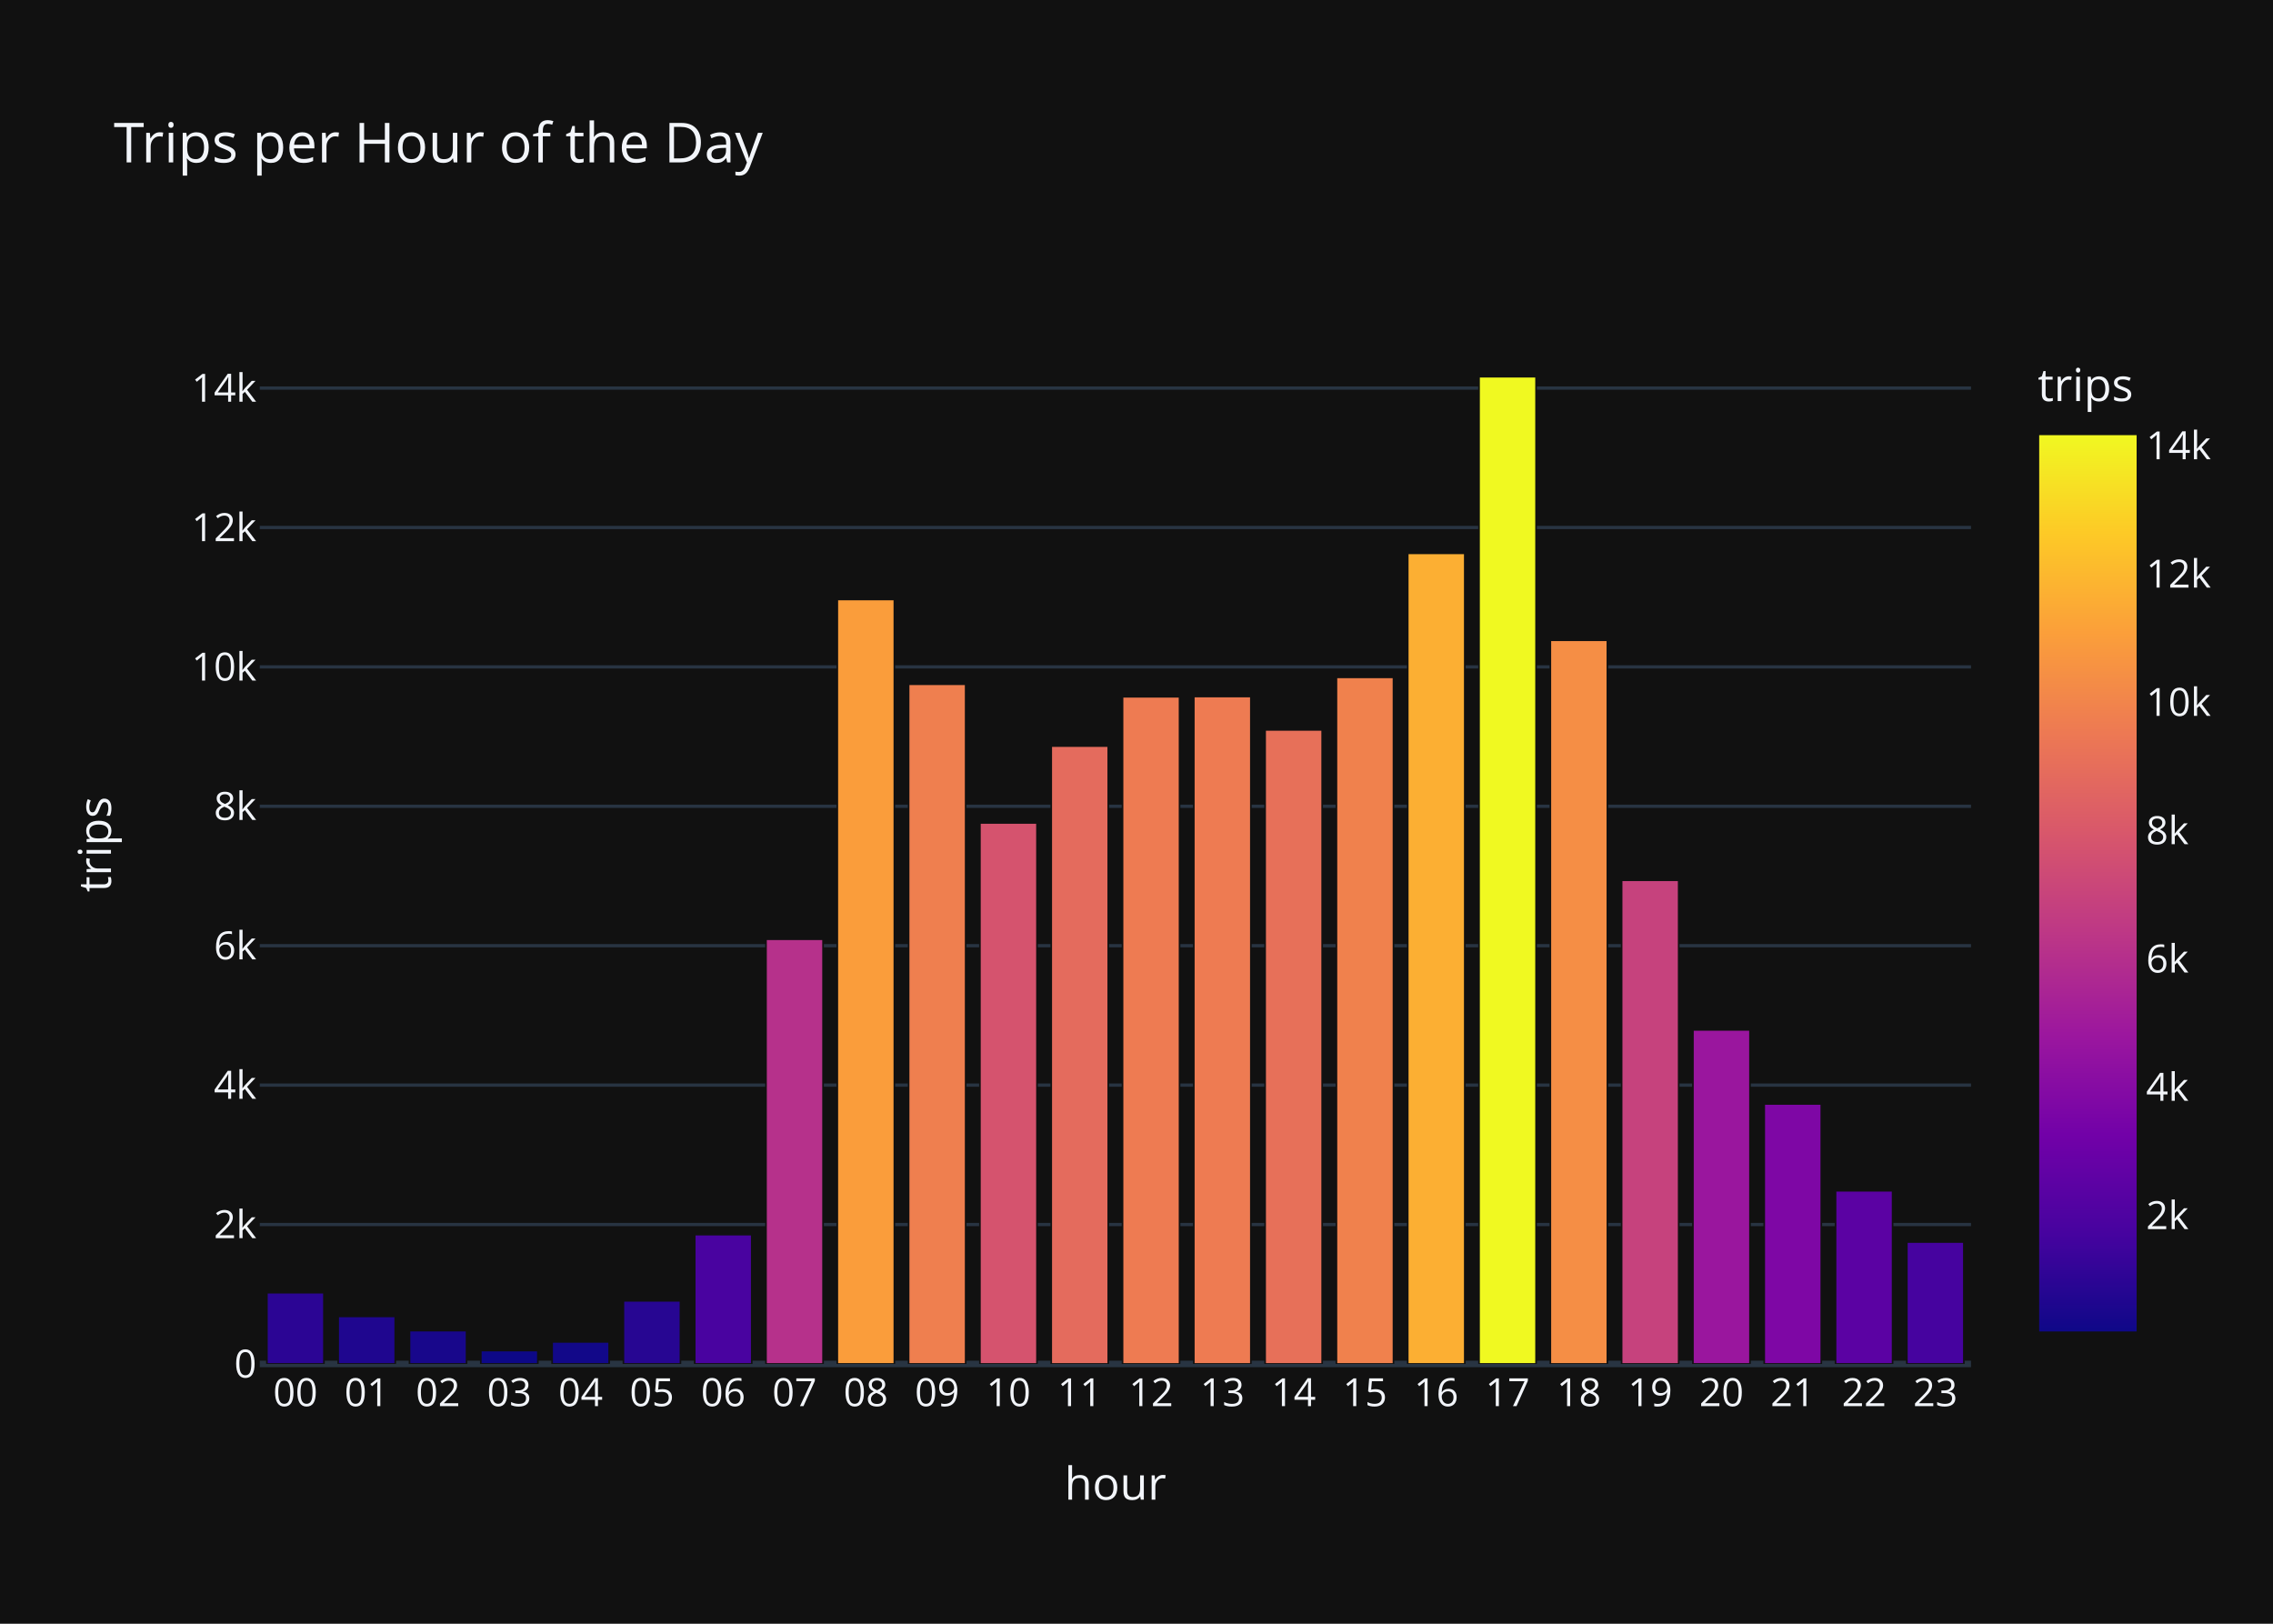
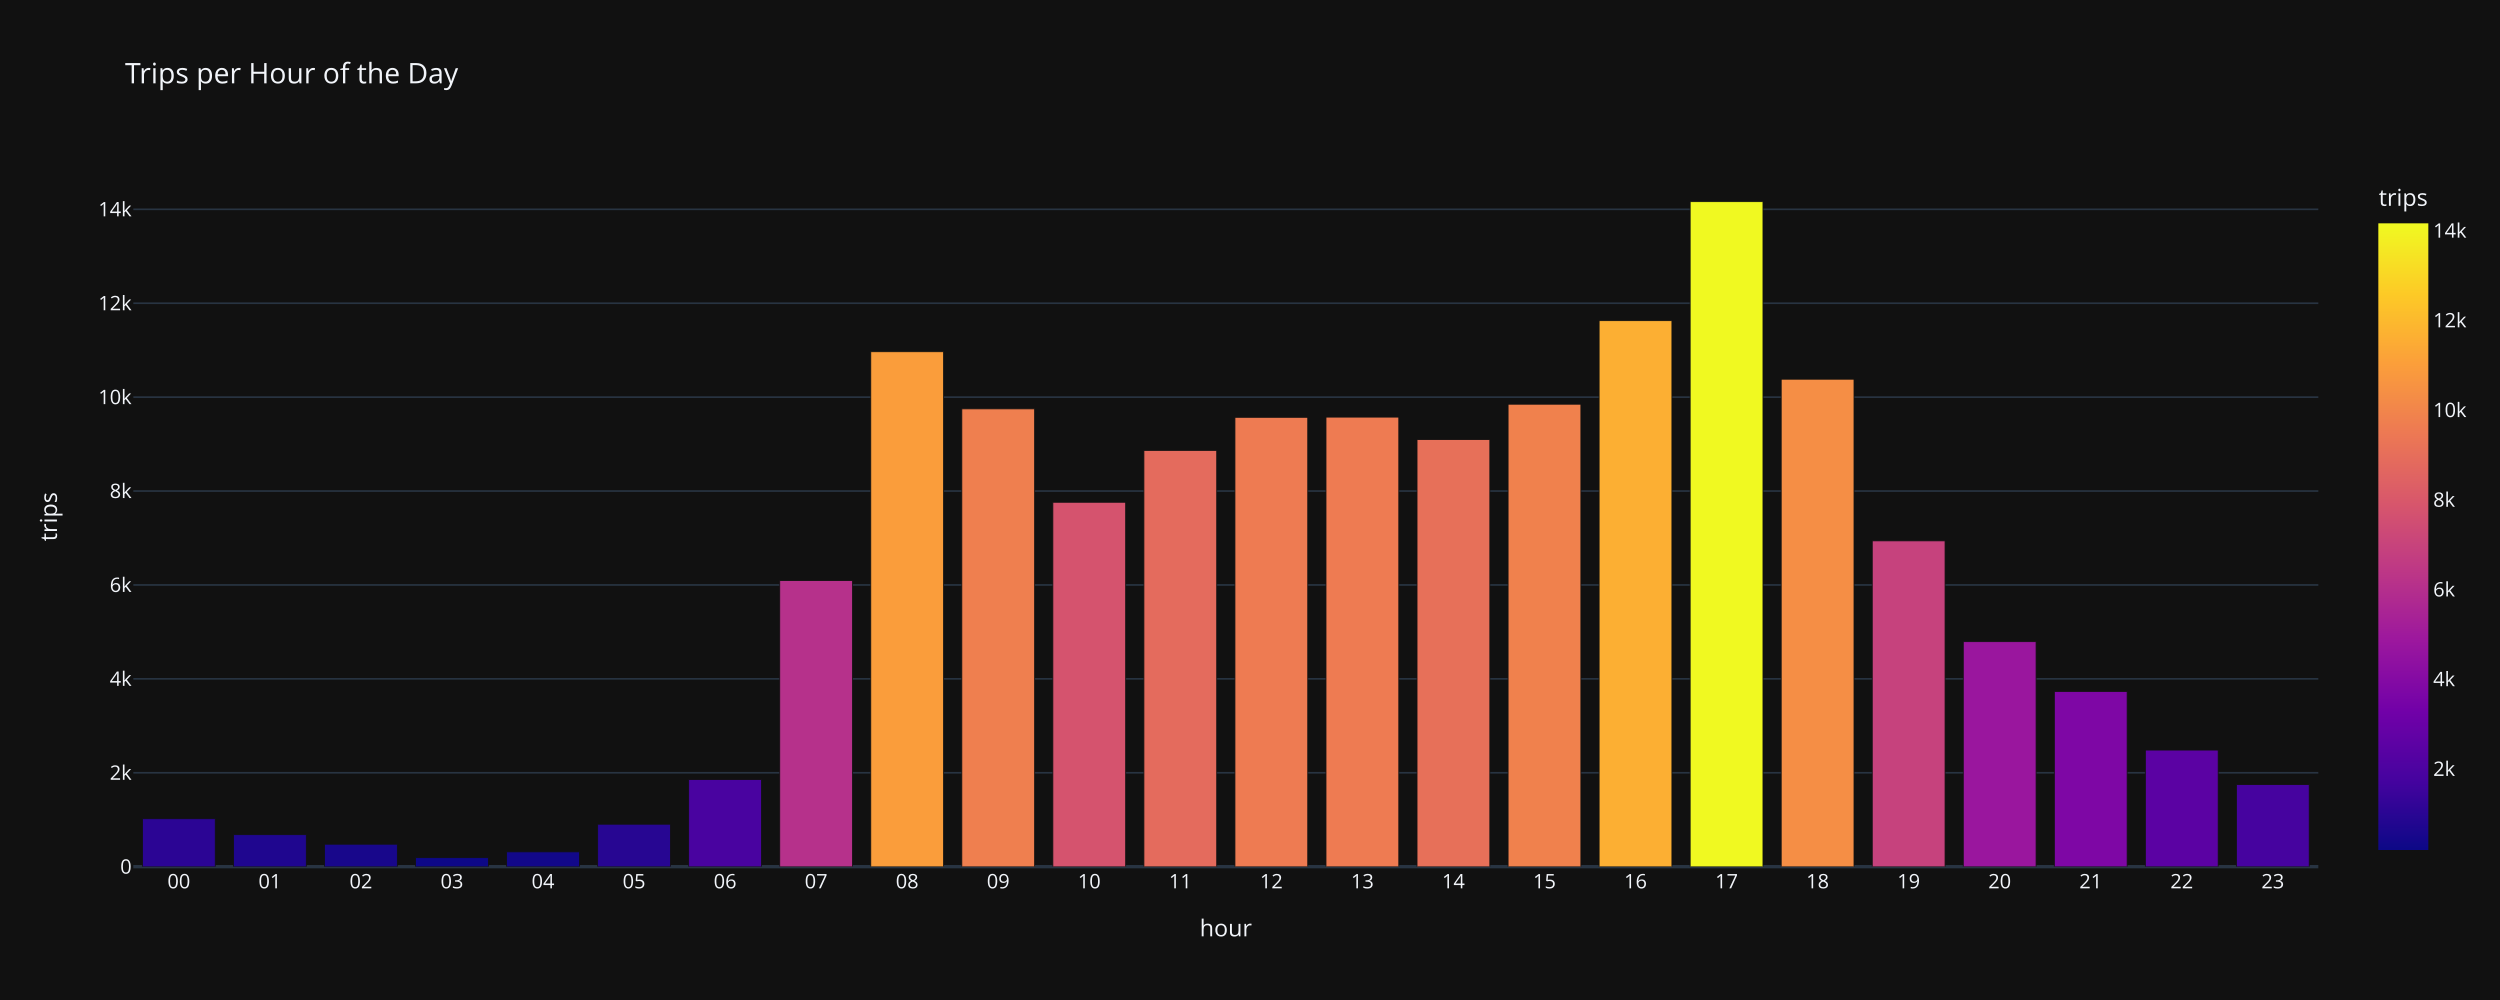
- <svg xmlns="http://www.w3.org/2000/svg" class="main-svg" width="700" height="500" style="" viewBox="0 0 700 500">
-   <rect x="0" y="0" width="700" height="500" style="fill: rgb(17, 17, 17); fill-opacity: 1;" />
-   <defs id="defs-24a822">
+ <svg xmlns="http://www.w3.org/2000/svg" class="main-svg" width="1500" height="600" style="" viewBox="0 0 1500 600">
+   <rect x="0" y="0" width="1500" height="600" style="fill: rgb(17, 17, 17); fill-opacity: 1;" />
+   <defs id="defs-ba5113">
    <g class="clips">
-       <clipPath id="clip24a822xyplot" class="plotclip">
-         <rect width="527" height="320" />
+       <clipPath id="clipba5113xyplot" class="plotclip">
+         <rect width="1311" height="420" />
      </clipPath>
-       <clipPath class="axesclip" id="clip24a822x">
-         <rect x="80" y="0" width="527" height="500" />
+       <clipPath class="axesclip" id="clipba5113x">
+         <rect x="80" y="0" width="1311" height="600" />
      </clipPath>
-       <clipPath class="axesclip" id="clip24a822y">
-         <rect x="0" y="100" width="700" height="320" />
+       <clipPath class="axesclip" id="clipba5113y">
+         <rect x="0" y="100" width="1500" height="420" />
      </clipPath>
-       <clipPath class="axesclip" id="clip24a822xy">
-         <rect x="80" y="100" width="527" height="320" />
+       <clipPath class="axesclip" id="clipba5113xy">
+         <rect x="80" y="100" width="1311" height="420" />
      </clipPath>
    </g>
    <g class="gradients">
-       <linearGradient x1="0" x2="0" y1="1" y2="0" id="g24a822-cbcoloraxis">
+       <linearGradient x1="0" x2="0" y1="1" y2="0" id="gba5113-cbcoloraxis">
        <stop offset="0%" stop-color="rgb(13, 8, 135)" stop-opacity="1" />
        <stop offset="11.111%" stop-color="rgb(70, 3, 159)" stop-opacity="1" />
        <stop offset="22.222%" stop-color="rgb(114, 1, 168)" stop-opacity="1" />
        <stop offset="33.333%" stop-color="rgb(156, 23, 158)" stop-opacity="1" />
        <stop offset="44.444%" stop-color="rgb(189, 55, 134)" stop-opacity="1" />
        <stop offset="55.556%" stop-color="rgb(216, 87, 107)" stop-opacity="1" />
        <stop offset="66.667%" stop-color="rgb(237, 121, 83)" stop-opacity="1" />
        <stop offset="77.778%" stop-color="rgb(251, 159, 58)" stop-opacity="1" />
        <stop offset="88.889%" stop-color="rgb(253, 202, 38)" stop-opacity="1" />
        <stop offset="100%" stop-color="rgb(240, 249, 33)" stop-opacity="1" />
      </linearGradient>
    </g>
    <g class="patterns" />
  </defs>
  <g class="bglayer" />
  <g class="layer-below">
    <g class="imagelayer" />
    <g class="shapelayer" />
  </g>
  <g class="cartesianlayer">
    <g class="subplot xy">
      <g class="layer-subplot">
        <g class="shapelayer" />
        <g class="imagelayer" />
      </g>
      <g class="minor-gridlayer">
        <g class="x" />
        <g class="y" />
      </g>
      <g class="gridlayer">
        <g class="x" />
        <g class="y">
-           <path class="ygrid crisp" transform="translate(0,377.07)" d="M80,0h527" style="stroke: rgb(40, 52, 66); stroke-opacity: 1; stroke-width: 1px;" />
-           <path class="ygrid crisp" transform="translate(0,334.14)" d="M80,0h527" style="stroke: rgb(40, 52, 66); stroke-opacity: 1; stroke-width: 1px;" />
-           <path class="ygrid crisp" transform="translate(0,291.21)" d="M80,0h527" style="stroke: rgb(40, 52, 66); stroke-opacity: 1; stroke-width: 1px;" />
-           <path class="ygrid crisp" transform="translate(0,248.28)" d="M80,0h527" style="stroke: rgb(40, 52, 66); stroke-opacity: 1; stroke-width: 1px;" />
-           <path class="ygrid crisp" transform="translate(0,205.36)" d="M80,0h527" style="stroke: rgb(40, 52, 66); stroke-opacity: 1; stroke-width: 1px;" />
-           <path class="ygrid crisp" transform="translate(0,162.43)" d="M80,0h527" style="stroke: rgb(40, 52, 66); stroke-opacity: 1; stroke-width: 1px;" />
-           <path class="ygrid crisp" transform="translate(0,119.5)" d="M80,0h527" style="stroke: rgb(40, 52, 66); stroke-opacity: 1; stroke-width: 1px;" />
+           <path class="ygrid crisp" transform="translate(0,463.66)" d="M80,0h1311" style="stroke: rgb(40, 52, 66); stroke-opacity: 1; stroke-width: 1px;" />
+           <path class="ygrid crisp" transform="translate(0,407.31)" d="M80,0h1311" style="stroke: rgb(40, 52, 66); stroke-opacity: 1; stroke-width: 1px;" />
+           <path class="ygrid crisp" transform="translate(0,350.97)" d="M80,0h1311" style="stroke: rgb(40, 52, 66); stroke-opacity: 1; stroke-width: 1px;" />
+           <path class="ygrid crisp" transform="translate(0,294.62)" d="M80,0h1311" style="stroke: rgb(40, 52, 66); stroke-opacity: 1; stroke-width: 1px;" />
+           <path class="ygrid crisp" transform="translate(0,238.28)" d="M80,0h1311" style="stroke: rgb(40, 52, 66); stroke-opacity: 1; stroke-width: 1px;" />
+           <path class="ygrid crisp" transform="translate(0,181.94)" d="M80,0h1311" style="stroke: rgb(40, 52, 66); stroke-opacity: 1; stroke-width: 1px;" />
+           <path class="ygrid crisp" transform="translate(0,125.59)" d="M80,0h1311" style="stroke: rgb(40, 52, 66); stroke-opacity: 1; stroke-width: 1px;" />
        </g>
      </g>
      <g class="zerolinelayer">
-         <path class="yzl zl crisp" transform="translate(0,420)" d="M80,0h527" style="stroke: rgb(40, 52, 66); stroke-opacity: 1; stroke-width: 2px;" />
+         <path class="yzl zl crisp" transform="translate(0,520)" d="M80,0h1311" style="stroke: rgb(40, 52, 66); stroke-opacity: 1; stroke-width: 2px;" />
      </g>
      <path class="xlines-below" />
      <path class="ylines-below" />
      <g class="overlines-below" />
      <g class="xaxislayer-below" />
      <g class="yaxislayer-below" />
      <g class="overaxes-below" />
-       <g class="plot" transform="translate(80,100)" clip-path="url(#clip24a822xyplot)">
+       <g class="plot" transform="translate(80,100)" clip-path="url(#clipba5113xyplot)">
        <g class="barlayer mlayer">
          <g class="trace bars" style="opacity: 1;">
            <g class="points">
              <g class="point">
-                 <path d="M2.2,320V298.06H19.76V320Z" style="vector-effect: non-scaling-stroke; opacity: 1; stroke-width: 0.5px; fill: rgb(43, 5, 148); fill-opacity: 1; stroke: rgb(17, 17, 17); stroke-opacity: 1;" />
-               </g>
-               <g class="point">
-                 <path d="M24.15,320V305.36H41.72V320Z" style="vector-effect: non-scaling-stroke; opacity: 1; stroke-width: 0.5px; fill: rgb(31, 6, 143); fill-opacity: 1; stroke: rgb(17, 17, 17); stroke-opacity: 1;" />
-               </g>
-               <g class="point">
-                 <path d="M46.11,320V309.74H63.68V320Z" style="vector-effect: non-scaling-stroke; opacity: 1; stroke-width: 0.5px; fill: rgb(24, 7, 139); fill-opacity: 1; stroke: rgb(17, 17, 17); stroke-opacity: 1;" />
-               </g>
-               <g class="point">
-                 <path d="M68.07,320V315.88H85.64V320Z" style="vector-effect: non-scaling-stroke; opacity: 1; stroke-width: 0.5px; fill: rgb(13, 8, 135); fill-opacity: 1; stroke: rgb(17, 17, 17); stroke-opacity: 1;" />
-               </g>
-               <g class="point">
-                 <path d="M90.03,320V313.22H107.6V320Z" style="vector-effect: non-scaling-stroke; opacity: 1; stroke-width: 0.5px; fill: rgb(18, 8, 137); fill-opacity: 1; stroke: rgb(17, 17, 17); stroke-opacity: 1;" />
-               </g>
-               <g class="point">
-                 <path d="M111.99,320V300.57H129.55V320Z" style="vector-effect: non-scaling-stroke; opacity: 1; stroke-width: 0.5px; fill: rgb(39, 6, 146); fill-opacity: 1; stroke: rgb(17, 17, 17); stroke-opacity: 1;" />
-               </g>
-               <g class="point">
-                 <path d="M133.95,320V280.18H151.51V320Z" style="vector-effect: non-scaling-stroke; opacity: 1; stroke-width: 0.5px; fill: rgb(73, 3, 160); fill-opacity: 1; stroke: rgb(17, 17, 17); stroke-opacity: 1;" />
-               </g>
-               <g class="point">
-                 <path d="M155.9,320V189.22H173.47V320Z" style="vector-effect: non-scaling-stroke; opacity: 1; stroke-width: 0.5px; fill: rgb(182, 49, 139); fill-opacity: 1; stroke: rgb(17, 17, 17); stroke-opacity: 1;" />
-               </g>
-               <g class="point">
-                 <path d="M177.86,320V84.6H195.43V320Z" style="vector-effect: non-scaling-stroke; opacity: 1; stroke-width: 0.5px; fill: rgb(250, 157, 59); fill-opacity: 1; stroke: rgb(17, 17, 17); stroke-opacity: 1;" />
-               </g>
-               <g class="point">
-                 <path d="M199.82,320V110.7H217.39V320Z" style="vector-effect: non-scaling-stroke; opacity: 1; stroke-width: 0.5px; fill: rgb(239, 127, 79); fill-opacity: 1; stroke: rgb(17, 17, 17); stroke-opacity: 1;" />
-               </g>
-               <g class="point">
-                 <path d="M221.78,320V153.41H239.35V320Z" style="vector-effect: non-scaling-stroke; opacity: 1; stroke-width: 0.5px; fill: rgb(213, 83, 110); fill-opacity: 1; stroke: rgb(17, 17, 17); stroke-opacity: 1;" />
-               </g>
-               <g class="point">
-                 <path d="M243.74,320V129.74H261.3V320Z" style="vector-effect: non-scaling-stroke; opacity: 1; stroke-width: 0.5px; fill: rgb(228, 107, 93); fill-opacity: 1; stroke: rgb(17, 17, 17); stroke-opacity: 1;" />
-               </g>
-               <g class="point">
-                 <path d="M265.7,320V114.56H283.26V320Z" style="vector-effect: non-scaling-stroke; opacity: 1; stroke-width: 0.5px; fill: rgb(238, 123, 82); fill-opacity: 1; stroke: rgb(17, 17, 17); stroke-opacity: 1;" />
-               </g>
-               <g class="point">
-                 <path d="M287.65,320V114.48H305.22V320Z" style="vector-effect: non-scaling-stroke; opacity: 1; stroke-width: 0.5px; fill: rgb(238, 123, 82); fill-opacity: 1; stroke: rgb(17, 17, 17); stroke-opacity: 1;" />
-               </g>
-               <g class="point">
-                 <path d="M309.61,320V124.76H327.18V320Z" style="vector-effect: non-scaling-stroke; opacity: 1; stroke-width: 0.5px; fill: rgb(231, 112, 89); fill-opacity: 1; stroke: rgb(17, 17, 17); stroke-opacity: 1;" />
-               </g>
-               <g class="point">
-                 <path d="M331.57,320V108.58H349.14V320Z" style="vector-effect: non-scaling-stroke; opacity: 1; stroke-width: 0.5px; fill: rgb(240, 129, 77); fill-opacity: 1; stroke: rgb(17, 17, 17); stroke-opacity: 1;" />
-               </g>
-               <g class="point">
-                 <path d="M353.53,320V70.39H371.1V320Z" style="vector-effect: non-scaling-stroke; opacity: 1; stroke-width: 0.5px; fill: rgb(252, 175, 51); fill-opacity: 1; stroke: rgb(17, 17, 17); stroke-opacity: 1;" />
-               </g>
-               <g class="point">
-                 <path d="M375.49,320V16H393.05V320Z" style="vector-effect: non-scaling-stroke; opacity: 1; stroke-width: 0.5px; fill: rgb(240, 249, 33); fill-opacity: 1; stroke: rgb(17, 17, 17); stroke-opacity: 1;" />
-               </g>
-               <g class="point">
-                 <path d="M397.45,320V97.16H415.01V320Z" style="vector-effect: non-scaling-stroke; opacity: 1; stroke-width: 0.5px; fill: rgb(245, 142, 69); fill-opacity: 1; stroke: rgb(17, 17, 17); stroke-opacity: 1;" />
-               </g>
-               <g class="point">
-                 <path d="M419.4,320V171.06H436.97V320Z" style="vector-effect: non-scaling-stroke; opacity: 1; stroke-width: 0.5px; fill: rgb(198, 66, 125); fill-opacity: 1; stroke: rgb(17, 17, 17); stroke-opacity: 1;" />
-               </g>
-               <g class="point">
-                 <path d="M441.36,320V217.14H458.93V320Z" style="vector-effect: non-scaling-stroke; opacity: 1; stroke-width: 0.5px; fill: rgb(154, 22, 158); fill-opacity: 1; stroke: rgb(17, 17, 17); stroke-opacity: 1;" />
-               </g>
-               <g class="point">
-                 <path d="M463.32,320V239.94H480.89V320Z" style="vector-effect: non-scaling-stroke; opacity: 1; stroke-width: 0.5px; fill: rgb(126, 7, 165); fill-opacity: 1; stroke: rgb(17, 17, 17); stroke-opacity: 1;" />
-               </g>
-               <g class="point">
-                 <path d="M485.28,320V266.68H502.85V320Z" style="vector-effect: non-scaling-stroke; opacity: 1; stroke-width: 0.5px; fill: rgb(91, 2, 163); fill-opacity: 1; stroke: rgb(17, 17, 17); stroke-opacity: 1;" />
-               </g>
-               <g class="point">
-                 <path d="M507.24,320V282.46H524.8V320Z" style="vector-effect: non-scaling-stroke; opacity: 1; stroke-width: 0.5px; fill: rgb(70, 3, 159); fill-opacity: 1; stroke: rgb(17, 17, 17); stroke-opacity: 1;" />
+                 <path d="M5.46,420V391.21H49.16V420Z" style="vector-effect: non-scaling-stroke; opacity: 1; stroke-width: 0.5px; fill: rgb(43, 5, 148); fill-opacity: 1; stroke: rgb(17, 17, 17); stroke-opacity: 1;" />
+               </g>
+               <g class="point">
+                 <path d="M60.09,420V400.79H103.79V420Z" style="vector-effect: non-scaling-stroke; opacity: 1; stroke-width: 0.5px; fill: rgb(31, 6, 143); fill-opacity: 1; stroke: rgb(17, 17, 17); stroke-opacity: 1;" />
+               </g>
+               <g class="point">
+                 <path d="M114.71,420V406.53H158.41V420Z" style="vector-effect: non-scaling-stroke; opacity: 1; stroke-width: 0.5px; fill: rgb(24, 7, 139); fill-opacity: 1; stroke: rgb(17, 17, 17); stroke-opacity: 1;" />
+               </g>
+               <g class="point">
+                 <path d="M169.34,420V414.59H213.04V420Z" style="vector-effect: non-scaling-stroke; opacity: 1; stroke-width: 0.5px; fill: rgb(13, 8, 135); fill-opacity: 1; stroke: rgb(17, 17, 17); stroke-opacity: 1;" />
+               </g>
+               <g class="point">
+                 <path d="M223.96,420V411.1H267.66V420Z" style="vector-effect: non-scaling-stroke; opacity: 1; stroke-width: 0.5px; fill: rgb(18, 8, 137); fill-opacity: 1; stroke: rgb(17, 17, 17); stroke-opacity: 1;" />
+               </g>
+               <g class="point">
+                 <path d="M278.59,420V394.5H322.29V420Z" style="vector-effect: non-scaling-stroke; opacity: 1; stroke-width: 0.5px; fill: rgb(39, 6, 146); fill-opacity: 1; stroke: rgb(17, 17, 17); stroke-opacity: 1;" />
+               </g>
+               <g class="point">
+                 <path d="M333.21,420V367.74H376.91V420Z" style="vector-effect: non-scaling-stroke; opacity: 1; stroke-width: 0.5px; fill: rgb(73, 3, 160); fill-opacity: 1; stroke: rgb(17, 17, 17); stroke-opacity: 1;" />
+               </g>
+               <g class="point">
+                 <path d="M387.84,420V248.35H431.54V420Z" style="vector-effect: non-scaling-stroke; opacity: 1; stroke-width: 0.5px; fill: rgb(182, 49, 139); fill-opacity: 1; stroke: rgb(17, 17, 17); stroke-opacity: 1;" />
+               </g>
+               <g class="point">
+                 <path d="M442.46,420V111.04H486.16V420Z" style="vector-effect: non-scaling-stroke; opacity: 1; stroke-width: 0.5px; fill: rgb(250, 157, 59); fill-opacity: 1; stroke: rgb(17, 17, 17); stroke-opacity: 1;" />
+               </g>
+               <g class="point">
+                 <path d="M497.09,420V145.29H540.79V420Z" style="vector-effect: non-scaling-stroke; opacity: 1; stroke-width: 0.5px; fill: rgb(239, 127, 79); fill-opacity: 1; stroke: rgb(17, 17, 17); stroke-opacity: 1;" />
+               </g>
+               <g class="point">
+                 <path d="M551.71,420V201.36H595.41V420Z" style="vector-effect: non-scaling-stroke; opacity: 1; stroke-width: 0.5px; fill: rgb(213, 83, 110); fill-opacity: 1; stroke: rgb(17, 17, 17); stroke-opacity: 1;" />
+               </g>
+               <g class="point">
+                 <path d="M606.34,420V170.28H650.04V420Z" style="vector-effect: non-scaling-stroke; opacity: 1; stroke-width: 0.5px; fill: rgb(228, 107, 93); fill-opacity: 1; stroke: rgb(17, 17, 17); stroke-opacity: 1;" />
+               </g>
+               <g class="point">
+                 <path d="M660.96,420V150.37H704.66V420Z" style="vector-effect: non-scaling-stroke; opacity: 1; stroke-width: 0.5px; fill: rgb(238, 123, 82); fill-opacity: 1; stroke: rgb(17, 17, 17); stroke-opacity: 1;" />
+               </g>
+               <g class="point">
+                 <path d="M715.59,420V150.25H759.29V420Z" style="vector-effect: non-scaling-stroke; opacity: 1; stroke-width: 0.5px; fill: rgb(238, 123, 82); fill-opacity: 1; stroke: rgb(17, 17, 17); stroke-opacity: 1;" />
+               </g>
+               <g class="point">
+                 <path d="M770.21,420V163.75H813.91V420Z" style="vector-effect: non-scaling-stroke; opacity: 1; stroke-width: 0.5px; fill: rgb(231, 112, 89); fill-opacity: 1; stroke: rgb(17, 17, 17); stroke-opacity: 1;" />
+               </g>
+               <g class="point">
+                 <path d="M824.84,420V142.51H868.54V420Z" style="vector-effect: non-scaling-stroke; opacity: 1; stroke-width: 0.5px; fill: rgb(240, 129, 77); fill-opacity: 1; stroke: rgb(17, 17, 17); stroke-opacity: 1;" />
+               </g>
+               <g class="point">
+                 <path d="M879.46,420V92.39H923.16V420Z" style="vector-effect: non-scaling-stroke; opacity: 1; stroke-width: 0.5px; fill: rgb(252, 175, 51); fill-opacity: 1; stroke: rgb(17, 17, 17); stroke-opacity: 1;" />
+               </g>
+               <g class="point">
+                 <path d="M934.09,420V21H977.79V420Z" style="vector-effect: non-scaling-stroke; opacity: 1; stroke-width: 0.5px; fill: rgb(240, 249, 33); fill-opacity: 1; stroke: rgb(17, 17, 17); stroke-opacity: 1;" />
+               </g>
+               <g class="point">
+                 <path d="M988.71,420V127.52H1032.41V420Z" style="vector-effect: non-scaling-stroke; opacity: 1; stroke-width: 0.5px; fill: rgb(245, 142, 69); fill-opacity: 1; stroke: rgb(17, 17, 17); stroke-opacity: 1;" />
+               </g>
+               <g class="point">
+                 <path d="M1043.34,420V224.51H1087.04V420Z" style="vector-effect: non-scaling-stroke; opacity: 1; stroke-width: 0.5px; fill: rgb(198, 66, 125); fill-opacity: 1; stroke: rgb(17, 17, 17); stroke-opacity: 1;" />
+               </g>
+               <g class="point">
+                 <path d="M1097.96,420V285H1141.66V420Z" style="vector-effect: non-scaling-stroke; opacity: 1; stroke-width: 0.5px; fill: rgb(154, 22, 158); fill-opacity: 1; stroke: rgb(17, 17, 17); stroke-opacity: 1;" />
+               </g>
+               <g class="point">
+                 <path d="M1152.59,420V314.92H1196.29V420Z" style="vector-effect: non-scaling-stroke; opacity: 1; stroke-width: 0.5px; fill: rgb(126, 7, 165); fill-opacity: 1; stroke: rgb(17, 17, 17); stroke-opacity: 1;" />
+               </g>
+               <g class="point">
+                 <path d="M1207.21,420V350.02H1250.91V420Z" style="vector-effect: non-scaling-stroke; opacity: 1; stroke-width: 0.5px; fill: rgb(91, 2, 163); fill-opacity: 1; stroke: rgb(17, 17, 17); stroke-opacity: 1;" />
+               </g>
+               <g class="point">
+                 <path d="M1261.84,420V370.73H1305.54V420Z" style="vector-effect: non-scaling-stroke; opacity: 1; stroke-width: 0.5px; fill: rgb(70, 3, 159); fill-opacity: 1; stroke: rgb(17, 17, 17); stroke-opacity: 1;" />
              </g>
            </g>
          </g>
        </g>
      </g>
      <g class="overplot" />
      <path class="xlines-above crisp" d="M0,0" style="fill: none;" />
      <path class="ylines-above crisp" d="M0,0" style="fill: none;" />
      <g class="overlines-above" />
      <g class="xaxislayer-above">
        <g class="xtick">
-           <text text-anchor="middle" x="0" y="433" transform="translate(90.98,0)" style="font-family: 'Open Sans', verdana, arial, sans-serif; font-size: 12px; fill: rgb(242, 245, 250); fill-opacity: 1; white-space: pre; opacity: 1;">00</text>
-         </g>
-         <g class="xtick">
-           <text text-anchor="middle" x="0" y="433" transform="translate(112.94,0)" style="font-family: 'Open Sans', verdana, arial, sans-serif; font-size: 12px; fill: rgb(242, 245, 250); fill-opacity: 1; white-space: pre; opacity: 1;">01</text>
-         </g>
-         <g class="xtick">
-           <text text-anchor="middle" x="0" y="433" transform="translate(134.9,0)" style="font-family: 'Open Sans', verdana, arial, sans-serif; font-size: 12px; fill: rgb(242, 245, 250); fill-opacity: 1; white-space: pre; opacity: 1;">02</text>
-         </g>
-         <g class="xtick">
-           <text text-anchor="middle" x="0" y="433" transform="translate(156.85,0)" style="font-family: 'Open Sans', verdana, arial, sans-serif; font-size: 12px; fill: rgb(242, 245, 250); fill-opacity: 1; white-space: pre; opacity: 1;">03</text>
-         </g>
-         <g class="xtick">
-           <text text-anchor="middle" x="0" y="433" transform="translate(178.81,0)" style="font-family: 'Open Sans', verdana, arial, sans-serif; font-size: 12px; fill: rgb(242, 245, 250); fill-opacity: 1; white-space: pre; opacity: 1;">04</text>
-         </g>
-         <g class="xtick">
-           <text text-anchor="middle" x="0" y="433" transform="translate(200.77,0)" style="font-family: 'Open Sans', verdana, arial, sans-serif; font-size: 12px; fill: rgb(242, 245, 250); fill-opacity: 1; white-space: pre; opacity: 1;">05</text>
-         </g>
-         <g class="xtick">
-           <text text-anchor="middle" x="0" y="433" transform="translate(222.73,0)" style="font-family: 'Open Sans', verdana, arial, sans-serif; font-size: 12px; fill: rgb(242, 245, 250); fill-opacity: 1; white-space: pre; opacity: 1;">06</text>
-         </g>
-         <g class="xtick">
-           <text text-anchor="middle" x="0" y="433" transform="translate(244.69,0)" style="font-family: 'Open Sans', verdana, arial, sans-serif; font-size: 12px; fill: rgb(242, 245, 250); fill-opacity: 1; white-space: pre; opacity: 1;">07</text>
-         </g>
-         <g class="xtick">
-           <text text-anchor="middle" x="0" y="433" transform="translate(266.65,0)" style="font-family: 'Open Sans', verdana, arial, sans-serif; font-size: 12px; fill: rgb(242, 245, 250); fill-opacity: 1; white-space: pre; opacity: 1;">08</text>
-         </g>
-         <g class="xtick">
-           <text text-anchor="middle" x="0" y="433" transform="translate(288.6,0)" style="font-family: 'Open Sans', verdana, arial, sans-serif; font-size: 12px; fill: rgb(242, 245, 250); fill-opacity: 1; white-space: pre; opacity: 1;">09</text>
-         </g>
-         <g class="xtick">
-           <text text-anchor="middle" x="0" y="433" transform="translate(310.56,0)" style="font-family: 'Open Sans', verdana, arial, sans-serif; font-size: 12px; fill: rgb(242, 245, 250); fill-opacity: 1; white-space: pre; opacity: 1;">10</text>
-         </g>
-         <g class="xtick">
-           <text text-anchor="middle" x="0" y="433" transform="translate(332.52,0)" style="font-family: 'Open Sans', verdana, arial, sans-serif; font-size: 12px; fill: rgb(242, 245, 250); fill-opacity: 1; white-space: pre; opacity: 1;">11</text>
-         </g>
-         <g class="xtick">
-           <text text-anchor="middle" x="0" y="433" transform="translate(354.48,0)" style="font-family: 'Open Sans', verdana, arial, sans-serif; font-size: 12px; fill: rgb(242, 245, 250); fill-opacity: 1; white-space: pre; opacity: 1;">12</text>
-         </g>
-         <g class="xtick">
-           <text text-anchor="middle" x="0" y="433" transform="translate(376.44,0)" style="font-family: 'Open Sans', verdana, arial, sans-serif; font-size: 12px; fill: rgb(242, 245, 250); fill-opacity: 1; white-space: pre; opacity: 1;">13</text>
-         </g>
-         <g class="xtick">
-           <text text-anchor="middle" x="0" y="433" transform="translate(398.4,0)" style="font-family: 'Open Sans', verdana, arial, sans-serif; font-size: 12px; fill: rgb(242, 245, 250); fill-opacity: 1; white-space: pre; opacity: 1;">14</text>
-         </g>
-         <g class="xtick">
-           <text text-anchor="middle" x="0" y="433" transform="translate(420.35,0)" style="font-family: 'Open Sans', verdana, arial, sans-serif; font-size: 12px; fill: rgb(242, 245, 250); fill-opacity: 1; white-space: pre; opacity: 1;">15</text>
-         </g>
-         <g class="xtick">
-           <text text-anchor="middle" x="0" y="433" transform="translate(442.31,0)" style="font-family: 'Open Sans', verdana, arial, sans-serif; font-size: 12px; fill: rgb(242, 245, 250); fill-opacity: 1; white-space: pre; opacity: 1;">16</text>
-         </g>
-         <g class="xtick">
-           <text text-anchor="middle" x="0" y="433" transform="translate(464.27,0)" style="font-family: 'Open Sans', verdana, arial, sans-serif; font-size: 12px; fill: rgb(242, 245, 250); fill-opacity: 1; white-space: pre; opacity: 1;">17</text>
-         </g>
-         <g class="xtick">
-           <text text-anchor="middle" x="0" y="433" transform="translate(486.23,0)" style="font-family: 'Open Sans', verdana, arial, sans-serif; font-size: 12px; fill: rgb(242, 245, 250); fill-opacity: 1; white-space: pre; opacity: 1;">18</text>
-         </g>
-         <g class="xtick">
-           <text text-anchor="middle" x="0" y="433" transform="translate(508.19,0)" style="font-family: 'Open Sans', verdana, arial, sans-serif; font-size: 12px; fill: rgb(242, 245, 250); fill-opacity: 1; white-space: pre; opacity: 1;">19</text>
-         </g>
-         <g class="xtick">
-           <text text-anchor="middle" x="0" y="433" transform="translate(530.15,0)" style="font-family: 'Open Sans', verdana, arial, sans-serif; font-size: 12px; fill: rgb(242, 245, 250); fill-opacity: 1; white-space: pre; opacity: 1;">20</text>
-         </g>
-         <g class="xtick">
-           <text text-anchor="middle" x="0" y="433" transform="translate(552.1,0)" style="font-family: 'Open Sans', verdana, arial, sans-serif; font-size: 12px; fill: rgb(242, 245, 250); fill-opacity: 1; white-space: pre; opacity: 1;">21</text>
-         </g>
-         <g class="xtick">
-           <text text-anchor="middle" x="0" y="433" transform="translate(574.06,0)" style="font-family: 'Open Sans', verdana, arial, sans-serif; font-size: 12px; fill: rgb(242, 245, 250); fill-opacity: 1; white-space: pre; opacity: 1;">22</text>
-         </g>
-         <g class="xtick">
-           <text text-anchor="middle" x="0" y="433" transform="translate(596.02,0)" style="font-family: 'Open Sans', verdana, arial, sans-serif; font-size: 12px; fill: rgb(242, 245, 250); fill-opacity: 1; white-space: pre; opacity: 1;">23</text>
+           <text text-anchor="middle" x="0" y="533" transform="translate(107.31,0)" style="font-family: 'Open Sans', verdana, arial, sans-serif; font-size: 12px; fill: rgb(242, 245, 250); fill-opacity: 1; white-space: pre; opacity: 1;">00</text>
+         </g>
+         <g class="xtick">
+           <text text-anchor="middle" x="0" y="533" transform="translate(161.94,0)" style="font-family: 'Open Sans', verdana, arial, sans-serif; font-size: 12px; fill: rgb(242, 245, 250); fill-opacity: 1; white-space: pre; opacity: 1;">01</text>
+         </g>
+         <g class="xtick">
+           <text text-anchor="middle" x="0" y="533" transform="translate(216.56,0)" style="font-family: 'Open Sans', verdana, arial, sans-serif; font-size: 12px; fill: rgb(242, 245, 250); fill-opacity: 1; white-space: pre; opacity: 1;">02</text>
+         </g>
+         <g class="xtick">
+           <text text-anchor="middle" x="0" y="533" transform="translate(271.19,0)" style="font-family: 'Open Sans', verdana, arial, sans-serif; font-size: 12px; fill: rgb(242, 245, 250); fill-opacity: 1; white-space: pre; opacity: 1;">03</text>
+         </g>
+         <g class="xtick">
+           <text text-anchor="middle" x="0" y="533" transform="translate(325.81,0)" style="font-family: 'Open Sans', verdana, arial, sans-serif; font-size: 12px; fill: rgb(242, 245, 250); fill-opacity: 1; white-space: pre; opacity: 1;">04</text>
+         </g>
+         <g class="xtick">
+           <text text-anchor="middle" x="0" y="533" transform="translate(380.44,0)" style="font-family: 'Open Sans', verdana, arial, sans-serif; font-size: 12px; fill: rgb(242, 245, 250); fill-opacity: 1; white-space: pre; opacity: 1;">05</text>
+         </g>
+         <g class="xtick">
+           <text text-anchor="middle" x="0" y="533" transform="translate(435.06,0)" style="font-family: 'Open Sans', verdana, arial, sans-serif; font-size: 12px; fill: rgb(242, 245, 250); fill-opacity: 1; white-space: pre; opacity: 1;">06</text>
+         </g>
+         <g class="xtick">
+           <text text-anchor="middle" x="0" y="533" transform="translate(489.69,0)" style="font-family: 'Open Sans', verdana, arial, sans-serif; font-size: 12px; fill: rgb(242, 245, 250); fill-opacity: 1; white-space: pre; opacity: 1;">07</text>
+         </g>
+         <g class="xtick">
+           <text text-anchor="middle" x="0" y="533" transform="translate(544.31,0)" style="font-family: 'Open Sans', verdana, arial, sans-serif; font-size: 12px; fill: rgb(242, 245, 250); fill-opacity: 1; white-space: pre; opacity: 1;">08</text>
+         </g>
+         <g class="xtick">
+           <text text-anchor="middle" x="0" y="533" transform="translate(598.94,0)" style="font-family: 'Open Sans', verdana, arial, sans-serif; font-size: 12px; fill: rgb(242, 245, 250); fill-opacity: 1; white-space: pre; opacity: 1;">09</text>
+         </g>
+         <g class="xtick">
+           <text text-anchor="middle" x="0" y="533" transform="translate(653.56,0)" style="font-family: 'Open Sans', verdana, arial, sans-serif; font-size: 12px; fill: rgb(242, 245, 250); fill-opacity: 1; white-space: pre; opacity: 1;">10</text>
+         </g>
+         <g class="xtick">
+           <text text-anchor="middle" x="0" y="533" transform="translate(708.19,0)" style="font-family: 'Open Sans', verdana, arial, sans-serif; font-size: 12px; fill: rgb(242, 245, 250); fill-opacity: 1; white-space: pre; opacity: 1;">11</text>
+         </g>
+         <g class="xtick">
+           <text text-anchor="middle" x="0" y="533" transform="translate(762.81,0)" style="font-family: 'Open Sans', verdana, arial, sans-serif; font-size: 12px; fill: rgb(242, 245, 250); fill-opacity: 1; white-space: pre; opacity: 1;">12</text>
+         </g>
+         <g class="xtick">
+           <text text-anchor="middle" x="0" y="533" transform="translate(817.44,0)" style="font-family: 'Open Sans', verdana, arial, sans-serif; font-size: 12px; fill: rgb(242, 245, 250); fill-opacity: 1; white-space: pre; opacity: 1;">13</text>
+         </g>
+         <g class="xtick">
+           <text text-anchor="middle" x="0" y="533" transform="translate(872.06,0)" style="font-family: 'Open Sans', verdana, arial, sans-serif; font-size: 12px; fill: rgb(242, 245, 250); fill-opacity: 1; white-space: pre; opacity: 1;">14</text>
+         </g>
+         <g class="xtick">
+           <text text-anchor="middle" x="0" y="533" transform="translate(926.69,0)" style="font-family: 'Open Sans', verdana, arial, sans-serif; font-size: 12px; fill: rgb(242, 245, 250); fill-opacity: 1; white-space: pre; opacity: 1;">15</text>
+         </g>
+         <g class="xtick">
+           <text text-anchor="middle" x="0" y="533" transform="translate(981.31,0)" style="font-family: 'Open Sans', verdana, arial, sans-serif; font-size: 12px; fill: rgb(242, 245, 250); fill-opacity: 1; white-space: pre; opacity: 1;">16</text>
+         </g>
+         <g class="xtick">
+           <text text-anchor="middle" x="0" y="533" transform="translate(1035.94,0)" style="font-family: 'Open Sans', verdana, arial, sans-serif; font-size: 12px; fill: rgb(242, 245, 250); fill-opacity: 1; white-space: pre; opacity: 1;">17</text>
+         </g>
+         <g class="xtick">
+           <text text-anchor="middle" x="0" y="533" transform="translate(1090.56,0)" style="font-family: 'Open Sans', verdana, arial, sans-serif; font-size: 12px; fill: rgb(242, 245, 250); fill-opacity: 1; white-space: pre; opacity: 1;">18</text>
+         </g>
+         <g class="xtick">
+           <text text-anchor="middle" x="0" y="533" transform="translate(1145.19,0)" style="font-family: 'Open Sans', verdana, arial, sans-serif; font-size: 12px; fill: rgb(242, 245, 250); fill-opacity: 1; white-space: pre; opacity: 1;">19</text>
+         </g>
+         <g class="xtick">
+           <text text-anchor="middle" x="0" y="533" transform="translate(1199.81,0)" style="font-family: 'Open Sans', verdana, arial, sans-serif; font-size: 12px; fill: rgb(242, 245, 250); fill-opacity: 1; white-space: pre; opacity: 1;">20</text>
+         </g>
+         <g class="xtick">
+           <text text-anchor="middle" x="0" y="533" transform="translate(1254.44,0)" style="font-family: 'Open Sans', verdana, arial, sans-serif; font-size: 12px; fill: rgb(242, 245, 250); fill-opacity: 1; white-space: pre; opacity: 1;">21</text>
+         </g>
+         <g class="xtick">
+           <text text-anchor="middle" x="0" y="533" transform="translate(1309.06,0)" style="font-family: 'Open Sans', verdana, arial, sans-serif; font-size: 12px; fill: rgb(242, 245, 250); fill-opacity: 1; white-space: pre; opacity: 1;">22</text>
+         </g>
+         <g class="xtick">
+           <text text-anchor="middle" x="0" y="533" transform="translate(1363.69,0)" style="font-family: 'Open Sans', verdana, arial, sans-serif; font-size: 12px; fill: rgb(242, 245, 250); fill-opacity: 1; white-space: pre; opacity: 1;">23</text>
        </g>
      </g>
      <g class="yaxislayer-above">
        <g class="ytick">
-           <text text-anchor="end" x="79" y="4.2" transform="translate(0,420)" style="font-family: 'Open Sans', verdana, arial, sans-serif; font-size: 12px; fill: rgb(242, 245, 250); fill-opacity: 1; white-space: pre; opacity: 1;">0</text>
-         </g>
-         <g class="ytick">
-           <text text-anchor="end" x="79" y="4.2" style="font-family: 'Open Sans', verdana, arial, sans-serif; font-size: 12px; fill: rgb(242, 245, 250); fill-opacity: 1; white-space: pre; opacity: 1;" transform="translate(0,377.07)">2k</text>
-         </g>
-         <g class="ytick">
-           <text text-anchor="end" x="79" y="4.2" style="font-family: 'Open Sans', verdana, arial, sans-serif; font-size: 12px; fill: rgb(242, 245, 250); fill-opacity: 1; white-space: pre; opacity: 1;" transform="translate(0,334.14)">4k</text>
-         </g>
-         <g class="ytick">
-           <text text-anchor="end" x="79" y="4.2" style="font-family: 'Open Sans', verdana, arial, sans-serif; font-size: 12px; fill: rgb(242, 245, 250); fill-opacity: 1; white-space: pre; opacity: 1;" transform="translate(0,291.21)">6k</text>
-         </g>
-         <g class="ytick">
-           <text text-anchor="end" x="79" y="4.2" style="font-family: 'Open Sans', verdana, arial, sans-serif; font-size: 12px; fill: rgb(242, 245, 250); fill-opacity: 1; white-space: pre; opacity: 1;" transform="translate(0,248.28)">8k</text>
-         </g>
-         <g class="ytick">
-           <text text-anchor="end" x="79" y="4.2" style="font-family: 'Open Sans', verdana, arial, sans-serif; font-size: 12px; fill: rgb(242, 245, 250); fill-opacity: 1; white-space: pre; opacity: 1;" transform="translate(0,205.36)">10k</text>
-         </g>
-         <g class="ytick">
-           <text text-anchor="end" x="79" y="4.2" style="font-family: 'Open Sans', verdana, arial, sans-serif; font-size: 12px; fill: rgb(242, 245, 250); fill-opacity: 1; white-space: pre; opacity: 1;" transform="translate(0,162.43)">12k</text>
-         </g>
-         <g class="ytick">
-           <text text-anchor="end" x="79" y="4.2" style="font-family: 'Open Sans', verdana, arial, sans-serif; font-size: 12px; fill: rgb(242, 245, 250); fill-opacity: 1; white-space: pre; opacity: 1;" transform="translate(0,119.5)">14k</text>
+           <text text-anchor="end" x="79" y="4.2" transform="translate(0,520)" style="font-family: 'Open Sans', verdana, arial, sans-serif; font-size: 12px; fill: rgb(242, 245, 250); fill-opacity: 1; white-space: pre; opacity: 1;">0</text>
+         </g>
+         <g class="ytick">
+           <text text-anchor="end" x="79" y="4.2" style="font-family: 'Open Sans', verdana, arial, sans-serif; font-size: 12px; fill: rgb(242, 245, 250); fill-opacity: 1; white-space: pre; opacity: 1;" transform="translate(0,463.66)">2k</text>
+         </g>
+         <g class="ytick">
+           <text text-anchor="end" x="79" y="4.2" style="font-family: 'Open Sans', verdana, arial, sans-serif; font-size: 12px; fill: rgb(242, 245, 250); fill-opacity: 1; white-space: pre; opacity: 1;" transform="translate(0,407.31)">4k</text>
+         </g>
+         <g class="ytick">
+           <text text-anchor="end" x="79" y="4.2" style="font-family: 'Open Sans', verdana, arial, sans-serif; font-size: 12px; fill: rgb(242, 245, 250); fill-opacity: 1; white-space: pre; opacity: 1;" transform="translate(0,350.97)">6k</text>
+         </g>
+         <g class="ytick">
+           <text text-anchor="end" x="79" y="4.2" style="font-family: 'Open Sans', verdana, arial, sans-serif; font-size: 12px; fill: rgb(242, 245, 250); fill-opacity: 1; white-space: pre; opacity: 1;" transform="translate(0,294.62)">8k</text>
+         </g>
+         <g class="ytick">
+           <text text-anchor="end" x="79" y="4.2" style="font-family: 'Open Sans', verdana, arial, sans-serif; font-size: 12px; fill: rgb(242, 245, 250); fill-opacity: 1; white-space: pre; opacity: 1;" transform="translate(0,238.28)">10k</text>
+         </g>
+         <g class="ytick">
+           <text text-anchor="end" x="79" y="4.2" style="font-family: 'Open Sans', verdana, arial, sans-serif; font-size: 12px; fill: rgb(242, 245, 250); fill-opacity: 1; white-space: pre; opacity: 1;" transform="translate(0,181.94)">12k</text>
+         </g>
+         <g class="ytick">
+           <text text-anchor="end" x="79" y="4.2" style="font-family: 'Open Sans', verdana, arial, sans-serif; font-size: 12px; fill: rgb(242, 245, 250); fill-opacity: 1; white-space: pre; opacity: 1;" transform="translate(0,125.59)">14k</text>
        </g>
      </g>
      <g class="overaxes-above" />
    </g>
  </g>
  <g class="polarlayer" />
  <g class="smithlayer" />
  <g class="ternarylayer" />
  <g class="geolayer" />
  <g class="funnelarealayer" />
  <g class="pielayer" />
  <g class="iciclelayer" />
  <g class="treemaplayer" />
  <g class="sunburstlayer" />
  <g class="glimages" />
-   <defs id="topdefs-24a822">
+   <defs id="topdefs-ba5113">
    <g class="clips" />
  </defs>
  <g class="layer-above">
    <g class="imagelayer" />
    <g class="shapelayer" />
  </g>
  <g class="infolayer">
    <g class="cbcoloraxis colorbar" transform="translate(80,100)">
-       <rect class="cbbg" x="538" y="0" width="70.734" height="320" style="fill: rgb(0, 0, 0); fill-opacity: 0; stroke: rgb(68, 68, 68); stroke-opacity: 1; stroke-width: 0;" />
+       <rect class="cbbg" x="1337" y="0" width="70.734" height="420" style="fill: rgb(0, 0, 0); fill-opacity: 0; stroke: rgb(68, 68, 68); stroke-opacity: 1; stroke-width: 0;" />
      <g class="cbfills" transform="translate(0,34)">
-         <rect class="cbfill gradient_filled" x="548" y="0" width="30" height="276" style="fill: url('#g24a822-cbcoloraxis');" />
+         <rect class="cbfill gradient_filled" x="1347" y="0" width="30" height="376" style="fill: url('#gba5113-cbcoloraxis');" />
      </g>
      <g class="cblines" transform="translate(0,34)" />
      <g class="cbaxis crisp" transform="translate(0,-100)">
        <g class="ycbcoloraxistick">
-           <text text-anchor="start" x="580.9" y="4.2" transform="translate(0,374.28)" style="font-family: 'Open Sans', verdana, arial, sans-serif; font-size: 12px; fill: rgb(242, 245, 250); fill-opacity: 1; white-space: pre; opacity: 1;">2k</text>
-         </g>
-         <g class="ycbcoloraxistick">
-           <text text-anchor="start" x="580.9" y="4.2" style="font-family: 'Open Sans', verdana, arial, sans-serif; font-size: 12px; fill: rgb(242, 245, 250); fill-opacity: 1; white-space: pre; opacity: 1;" transform="translate(0,334.77)">4k</text>
-         </g>
-         <g class="ycbcoloraxistick">
-           <text text-anchor="start" x="580.9" y="4.2" style="font-family: 'Open Sans', verdana, arial, sans-serif; font-size: 12px; fill: rgb(242, 245, 250); fill-opacity: 1; white-space: pre; opacity: 1;" transform="translate(0,295.26)">6k</text>
-         </g>
-         <g class="ycbcoloraxistick">
-           <text text-anchor="start" x="580.9" y="4.2" style="font-family: 'Open Sans', verdana, arial, sans-serif; font-size: 12px; fill: rgb(242, 245, 250); fill-opacity: 1; white-space: pre; opacity: 1;" transform="translate(0,255.75)">8k</text>
-         </g>
-         <g class="ycbcoloraxistick">
-           <text text-anchor="start" x="580.9" y="4.2" style="font-family: 'Open Sans', verdana, arial, sans-serif; font-size: 12px; fill: rgb(242, 245, 250); fill-opacity: 1; white-space: pre; opacity: 1;" transform="translate(0,216.24)">10k</text>
-         </g>
-         <g class="ycbcoloraxistick">
-           <text text-anchor="start" x="580.9" y="4.2" style="font-family: 'Open Sans', verdana, arial, sans-serif; font-size: 12px; fill: rgb(242, 245, 250); fill-opacity: 1; white-space: pre; opacity: 1;" transform="translate(0,176.73)">12k</text>
-         </g>
-         <g class="ycbcoloraxistick">
-           <text text-anchor="start" x="580.9" y="4.2" style="font-family: 'Open Sans', verdana, arial, sans-serif; font-size: 12px; fill: rgb(242, 245, 250); fill-opacity: 1; white-space: pre; opacity: 1;" transform="translate(0,137.22)">14k</text>
+           <text text-anchor="start" x="1379.9" y="4.2" transform="translate(0,461.34)" style="font-family: 'Open Sans', verdana, arial, sans-serif; font-size: 12px; fill: rgb(242, 245, 250); fill-opacity: 1; white-space: pre; opacity: 1;">2k</text>
+         </g>
+         <g class="ycbcoloraxistick">
+           <text text-anchor="start" x="1379.9" y="4.2" style="font-family: 'Open Sans', verdana, arial, sans-serif; font-size: 12px; fill: rgb(242, 245, 250); fill-opacity: 1; white-space: pre; opacity: 1;" transform="translate(0,407.52)">4k</text>
+         </g>
+         <g class="ycbcoloraxistick">
+           <text text-anchor="start" x="1379.9" y="4.2" style="font-family: 'Open Sans', verdana, arial, sans-serif; font-size: 12px; fill: rgb(242, 245, 250); fill-opacity: 1; white-space: pre; opacity: 1;" transform="translate(0,353.69)">6k</text>
+         </g>
+         <g class="ycbcoloraxistick">
+           <text text-anchor="start" x="1379.9" y="4.2" style="font-family: 'Open Sans', verdana, arial, sans-serif; font-size: 12px; fill: rgb(242, 245, 250); fill-opacity: 1; white-space: pre; opacity: 1;" transform="translate(0,299.86)">8k</text>
+         </g>
+         <g class="ycbcoloraxistick">
+           <text text-anchor="start" x="1379.9" y="4.2" style="font-family: 'Open Sans', verdana, arial, sans-serif; font-size: 12px; fill: rgb(242, 245, 250); fill-opacity: 1; white-space: pre; opacity: 1;" transform="translate(0,246.04)">10k</text>
+         </g>
+         <g class="ycbcoloraxistick">
+           <text text-anchor="start" x="1379.9" y="4.2" style="font-family: 'Open Sans', verdana, arial, sans-serif; font-size: 12px; fill: rgb(242, 245, 250); fill-opacity: 1; white-space: pre; opacity: 1;" transform="translate(0,192.21)">12k</text>
+         </g>
+         <g class="ycbcoloraxistick">
+           <text text-anchor="start" x="1379.9" y="4.2" style="font-family: 'Open Sans', verdana, arial, sans-serif; font-size: 12px; fill: rgb(242, 245, 250); fill-opacity: 1; white-space: pre; opacity: 1;" transform="translate(0,138.39)">14k</text>
        </g>
      </g>
      <g class="cbtitleunshift" transform="translate(-80,-100)">
        <g class="cbtitle" transform="">
-           <text class="ycbcoloraxistitle" x="627.54" y="123.5" text-anchor="start" style="font-family: 'Open Sans', verdana, arial, sans-serif; font-size: 14px; fill: rgb(242, 245, 250); opacity: 1; font-weight: normal; white-space: pre;">trips</text>
-         </g>
-       </g>
-       <rect class="cboutline" x="548" y="34" width="30" height="276" style="stroke: rgb(68, 68, 68); stroke-opacity: 1; fill: none; stroke-width: 0;" />
+           <text class="ycbcoloraxistitle" x="1427.22" y="123.5" text-anchor="start" style="font-family: 'Open Sans', verdana, arial, sans-serif; font-size: 14px; fill: rgb(242, 245, 250); opacity: 1; font-weight: normal; white-space: pre;">trips</text>
+         </g>
+       </g>
+       <rect class="cboutline" x="1347" y="34" width="30" height="376" style="stroke: rgb(68, 68, 68); stroke-opacity: 1; fill: none; stroke-width: 0;" />
    </g>
    <g class="g-gtitle">
-       <text class="gtitle" x="35" y="50" text-anchor="start" dy="0em" style="font-family: 'Open Sans', verdana, arial, sans-serif; font-size: 17px; fill: rgb(242, 245, 250); opacity: 1; font-weight: normal; white-space: pre;">Trips per Hour of the Day</text>
+       <text class="gtitle" x="75" y="50" text-anchor="start" dy="0em" style="font-family: 'Open Sans', verdana, arial, sans-serif; font-size: 17px; fill: rgb(242, 245, 250); opacity: 1; font-weight: normal; white-space: pre;">Trips per Hour of the Day</text>
    </g>
    <g class="g-xtitle">
-       <text class="xtitle" x="343.5" y="461.8" text-anchor="middle" style="font-family: 'Open Sans', verdana, arial, sans-serif; font-size: 14px; fill: rgb(242, 245, 250); opacity: 1; font-weight: normal; white-space: pre;">hour</text>
+       <text class="xtitle" x="735.5" y="561.8" text-anchor="middle" style="font-family: 'Open Sans', verdana, arial, sans-serif; font-size: 14px; fill: rgb(242, 245, 250); opacity: 1; font-weight: normal; white-space: pre;">hour</text>
    </g>
    <g class="g-ytitle">
-       <text class="ytitle" transform="rotate(-90,34.16875,260)" x="34.169" y="260" text-anchor="middle" style="font-family: 'Open Sans', verdana, arial, sans-serif; font-size: 14px; fill: rgb(242, 245, 250); opacity: 1; font-weight: normal; white-space: pre;">trips</text>
+       <text class="ytitle" transform="rotate(-90,34.16875,310)" x="34.169" y="310" text-anchor="middle" style="font-family: 'Open Sans', verdana, arial, sans-serif; font-size: 14px; fill: rgb(242, 245, 250); opacity: 1; font-weight: normal; white-space: pre;">trips</text>
    </g>
  </g>
</svg>
